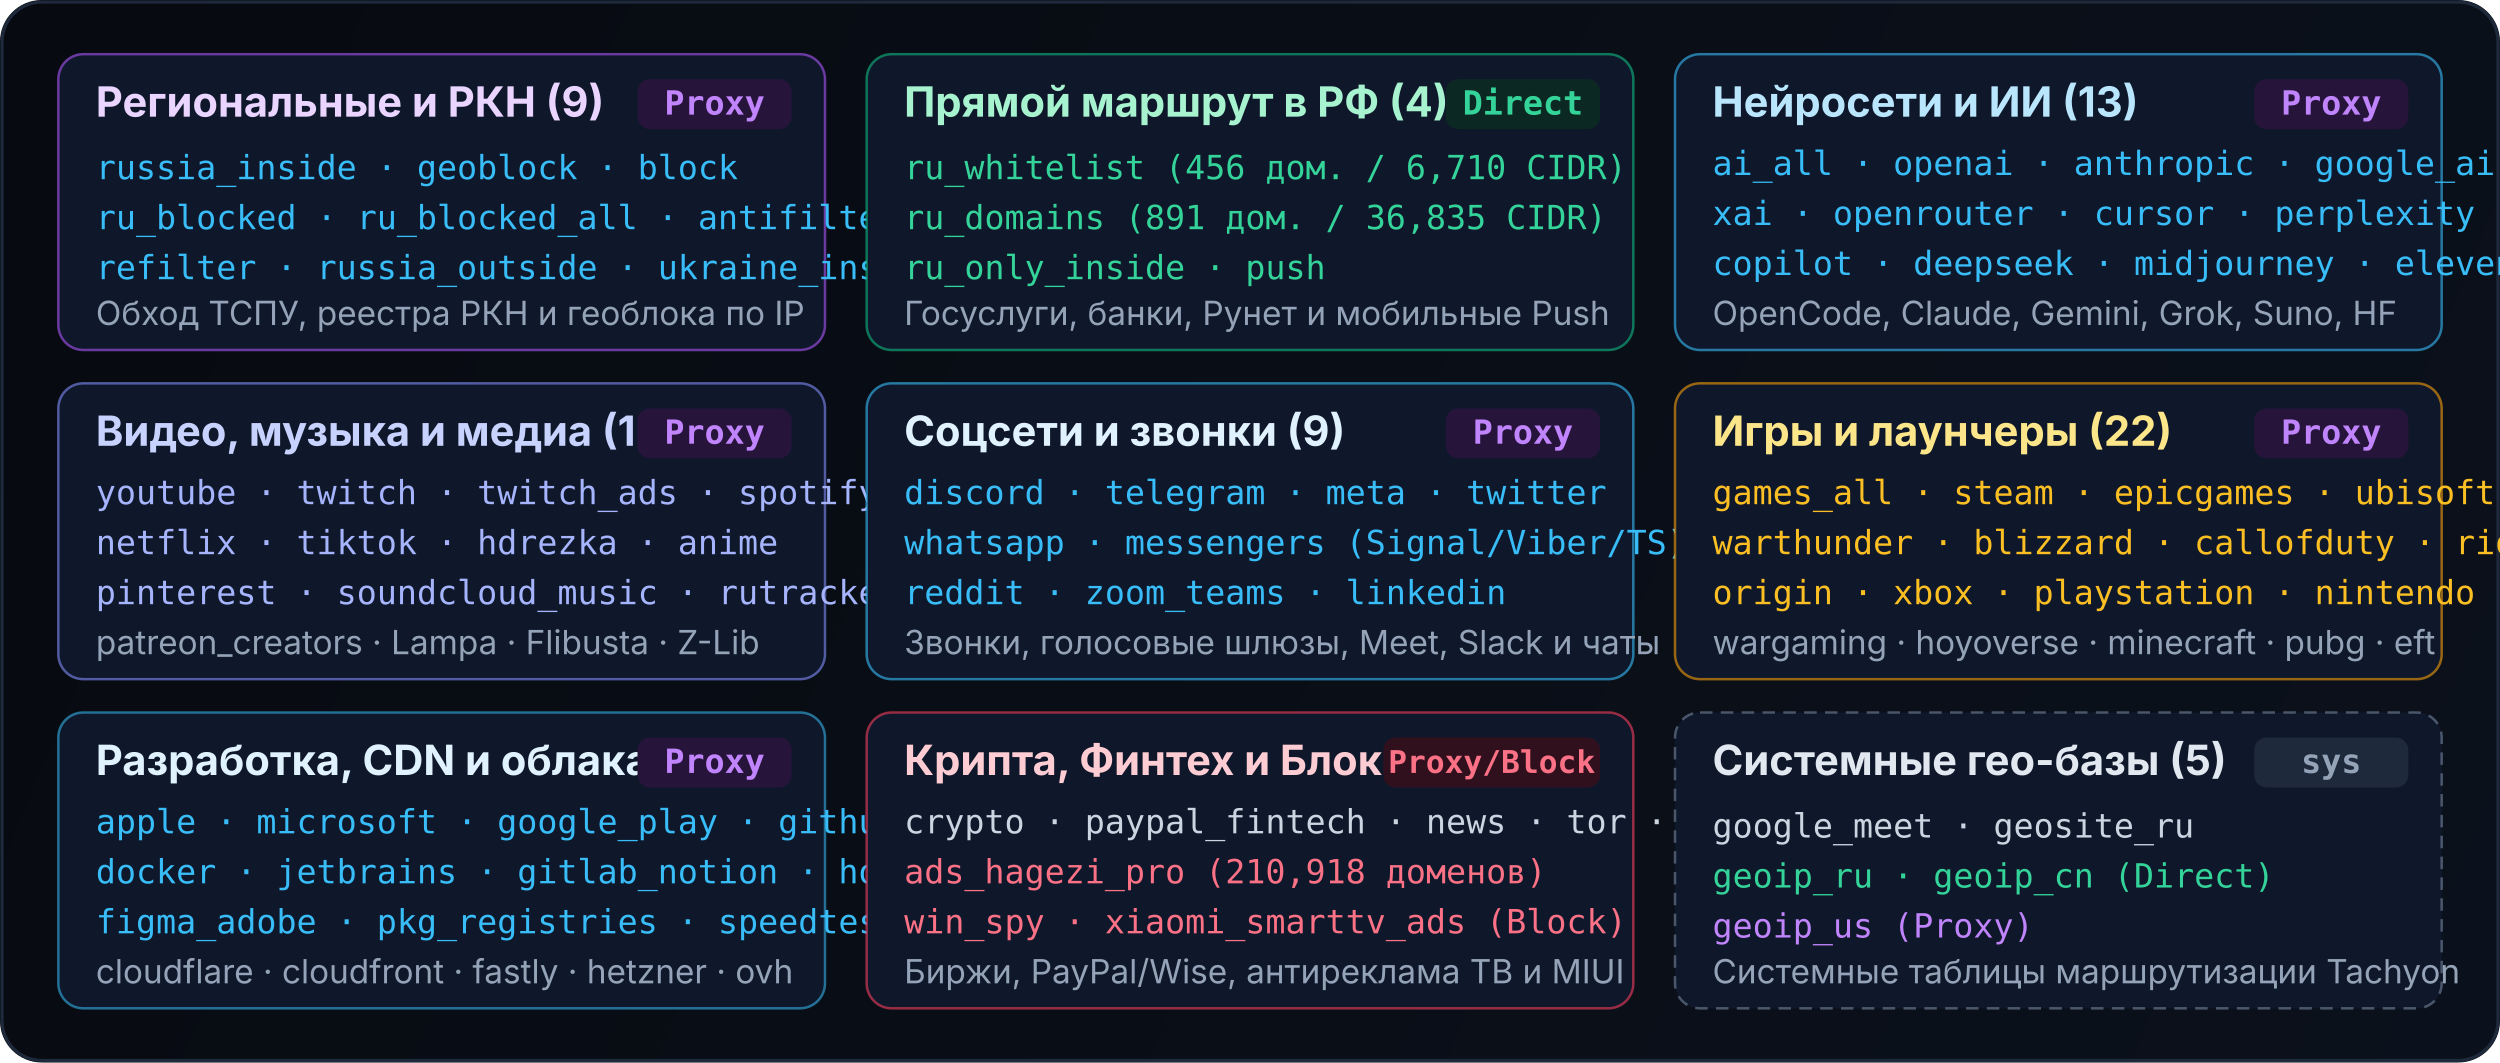
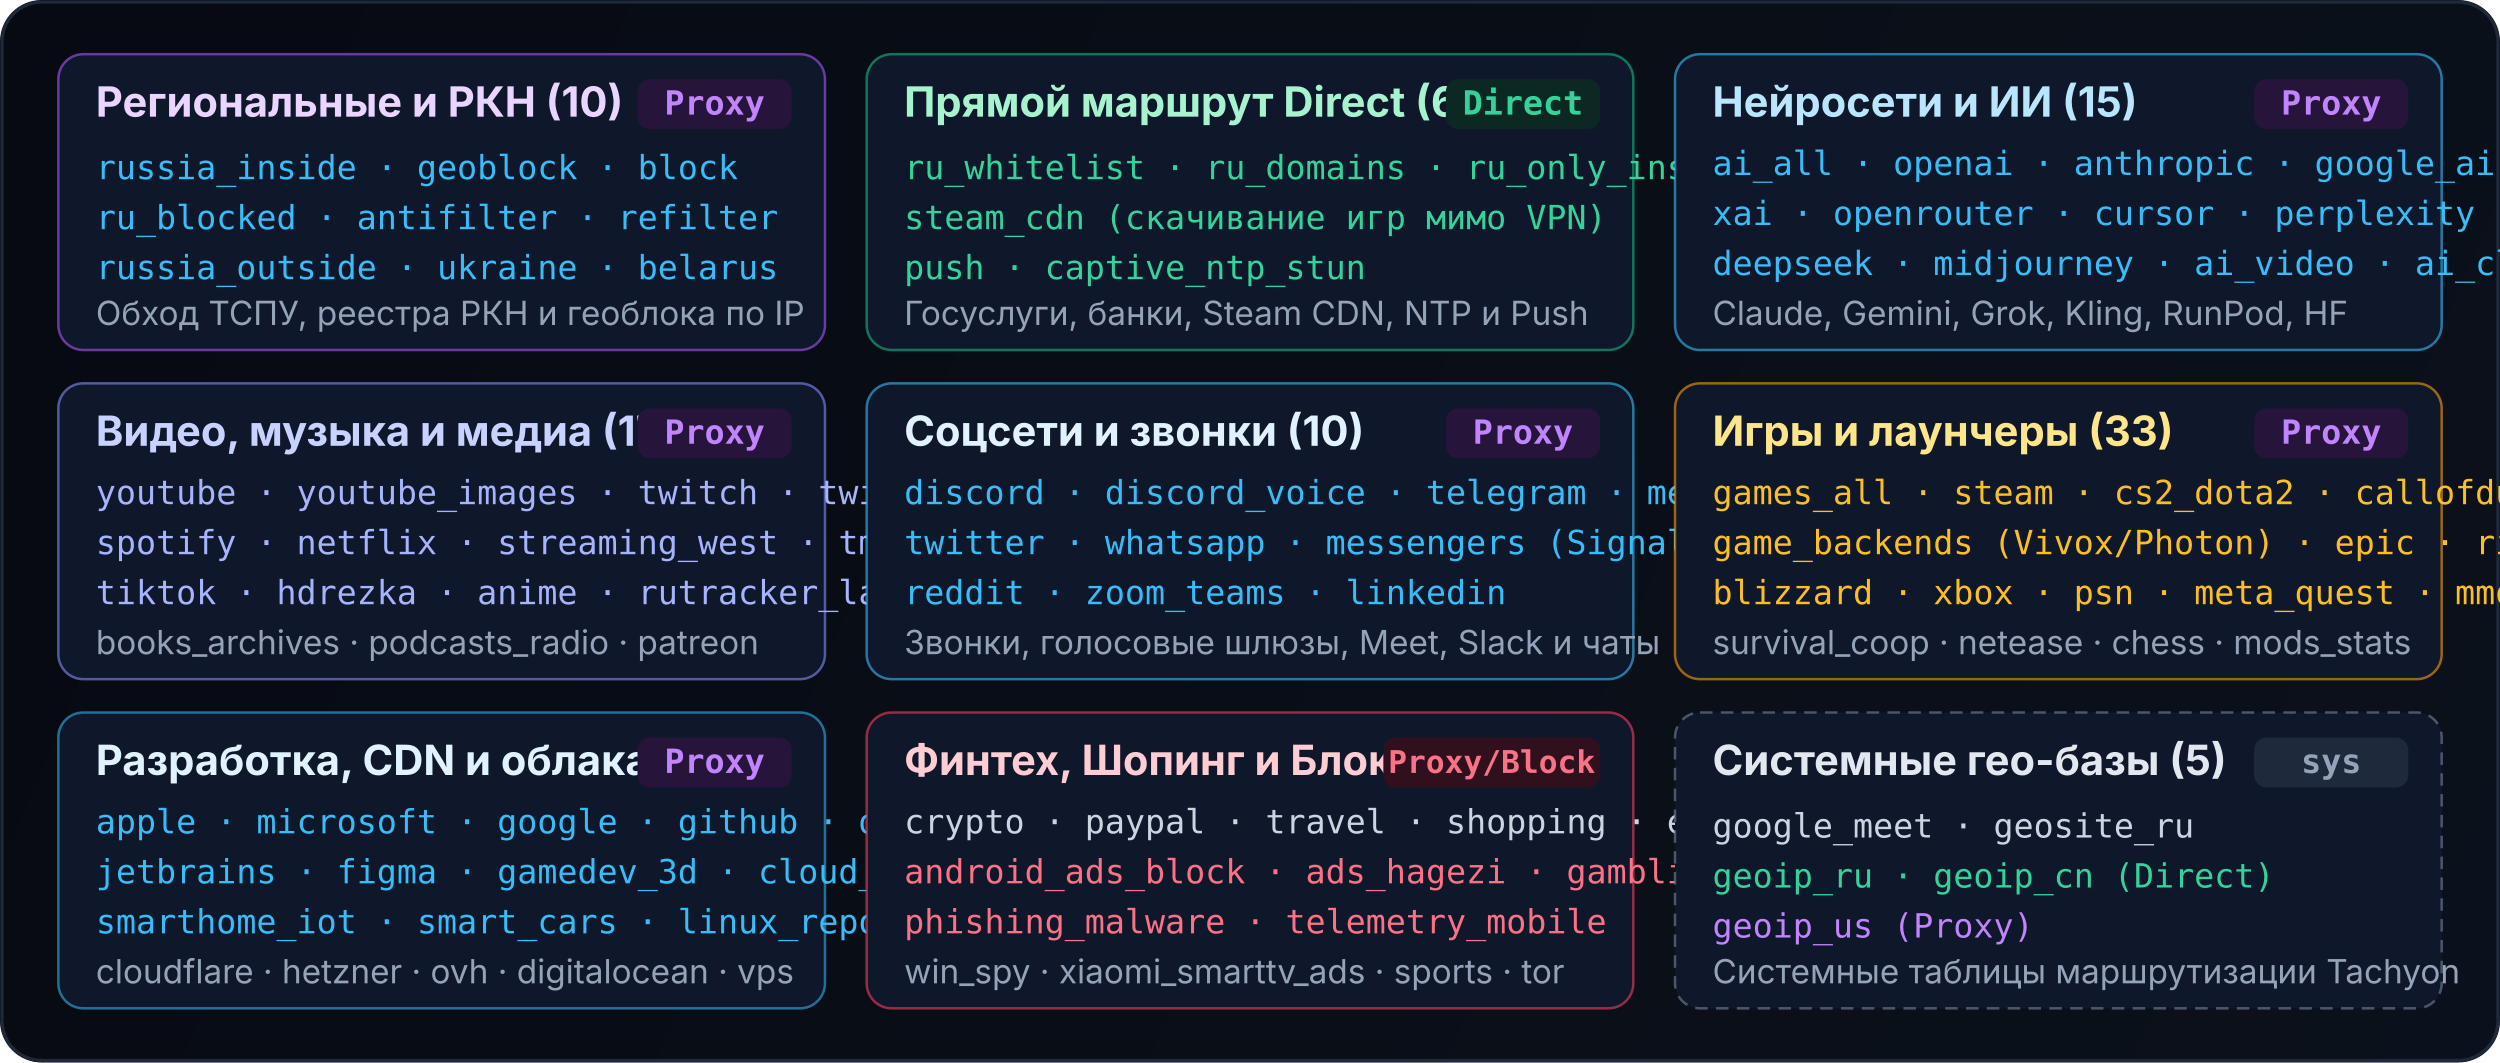
<svg xmlns="http://www.w3.org/2000/svg" width="1200" height="510" viewBox="0 0 1200 510" role="img" aria-labelledby="title desc">
  <defs>
    <linearGradient id="cat-bg" x1="0" y1="0" x2="1200" y2="510" gradientUnits="userSpaceOnUse">
      <stop offset="0%" stop-color="#070A10" />
      <stop offset="100%" stop-color="#0B111C" />
    </linearGradient>
  </defs>
  <rect width="1200" height="510" rx="20" fill="url(#cat-bg)" />
  <rect x="1" y="1" width="1198" height="508" rx="19" fill="none" stroke="#1E293B" stroke-width="1.5" />
  <g transform="translate(28, 26)">
    <rect x="0" y="0" width="368" height="142" rx="12" fill="#0F172A" stroke="#A855F7" stroke-width="1.2" stroke-opacity="0.6" />
-     <text x="18" y="30" fill="#E9D5FF" font-family="-apple-system, BlinkMacSystemFont, 'Segoe UI', sans-serif" font-size="20" font-weight="700">Региональные и РКН (9)</text>
+     <text x="18" y="30" fill="#E9D5FF" font-family="-apple-system, BlinkMacSystemFont, 'Segoe UI', sans-serif" font-size="20" font-weight="700">Региональные и РКН (10)</text>
    <rect x="278" y="12" width="74" height="24" rx="6" fill="#26143B" />
    <text x="315" y="29" text-anchor="middle" fill="#C084FC" font-family="ui-monospace, SFMono-Regular, Menlo, Consolas, monospace" font-size="16" font-weight="700">Proxy</text>
    <text x="18" y="60" fill="#38BDF8" font-family="ui-monospace, SFMono-Regular, Menlo, Consolas, monospace" font-size="16">russia_inside · geoblock · block</text>
-     <text x="18" y="84" fill="#38BDF8" font-family="ui-monospace, SFMono-Regular, Menlo, Consolas, monospace" font-size="16">ru_blocked · ru_blocked_all · antifilter</text>
-     <text x="18" y="108" fill="#38BDF8" font-family="ui-monospace, SFMono-Regular, Menlo, Consolas, monospace" font-size="16">refilter · russia_outside · ukraine_inside</text>
+     <text x="18" y="84" fill="#38BDF8" font-family="ui-monospace, SFMono-Regular, Menlo, Consolas, monospace" font-size="16">ru_blocked · antifilter · refilter</text>
+     <text x="18" y="108" fill="#38BDF8" font-family="ui-monospace, SFMono-Regular, Menlo, Consolas, monospace" font-size="16">russia_outside · ukraine · belarus</text>
    <text x="18" y="130" fill="#94A3B8" font-family="-apple-system, BlinkMacSystemFont, 'Segoe UI', sans-serif" font-size="16">Обход ТСПУ, реестра РКН и геоблока по IP</text>
  </g>
  <g transform="translate(416, 26)">
    <rect x="0" y="0" width="368" height="142" rx="12" fill="#0F172A" stroke="#10B981" stroke-width="1.2" stroke-opacity="0.6" />
-     <text x="18" y="30" fill="#A7F3D0" font-family="-apple-system, BlinkMacSystemFont, 'Segoe UI', sans-serif" font-size="20" font-weight="700">Прямой маршрут в РФ (4)</text>
+     <text x="18" y="30" fill="#A7F3D0" font-family="-apple-system, BlinkMacSystemFont, 'Segoe UI', sans-serif" font-size="20" font-weight="700">Прямой маршрут Direct (6)</text>
    <rect x="278" y="12" width="74" height="24" rx="6" fill="#0B2922" />
    <text x="315" y="29" text-anchor="middle" fill="#34D399" font-family="ui-monospace, SFMono-Regular, Menlo, Consolas, monospace" font-size="16" font-weight="700">Direct</text>
-     <text x="18" y="60" fill="#34D399" font-family="ui-monospace, SFMono-Regular, Menlo, Consolas, monospace" font-size="16">ru_whitelist (456 дом. / 6,710 CIDR)</text>
-     <text x="18" y="84" fill="#34D399" font-family="ui-monospace, SFMono-Regular, Menlo, Consolas, monospace" font-size="16">ru_domains (891 дом. / 36,835 CIDR)</text>
-     <text x="18" y="108" fill="#34D399" font-family="ui-monospace, SFMono-Regular, Menlo, Consolas, monospace" font-size="16">ru_only_inside · push</text>
-     <text x="18" y="130" fill="#94A3B8" font-family="-apple-system, BlinkMacSystemFont, 'Segoe UI', sans-serif" font-size="16">Госуслуги, банки, Рунет и мобильные Push</text>
+     <text x="18" y="60" fill="#34D399" font-family="ui-monospace, SFMono-Regular, Menlo, Consolas, monospace" font-size="16">ru_whitelist · ru_domains · ru_only_inside</text>
+     <text x="18" y="84" fill="#34D399" font-family="ui-monospace, SFMono-Regular, Menlo, Consolas, monospace" font-size="16">steam_cdn (скачивание игр мимо VPN)</text>
+     <text x="18" y="108" fill="#34D399" font-family="ui-monospace, SFMono-Regular, Menlo, Consolas, monospace" font-size="16">push · captive_ntp_stun</text>
+     <text x="18" y="130" fill="#94A3B8" font-family="-apple-system, BlinkMacSystemFont, 'Segoe UI', sans-serif" font-size="16">Госуслуги, банки, Steam CDN, NTP и Push</text>
  </g>
  <g transform="translate(804, 26)">
    <rect x="0" y="0" width="368" height="142" rx="12" fill="#0F172A" stroke="#38BDF8" stroke-width="1.2" stroke-opacity="0.6" />
-     <text x="18" y="30" fill="#BAE6FD" font-family="-apple-system, BlinkMacSystemFont, 'Segoe UI', sans-serif" font-size="20" font-weight="700">Нейросети и ИИ (13)</text>
+     <text x="18" y="30" fill="#BAE6FD" font-family="-apple-system, BlinkMacSystemFont, 'Segoe UI', sans-serif" font-size="20" font-weight="700">Нейросети и ИИ (15)</text>
    <rect x="278" y="12" width="74" height="24" rx="6" fill="#26143B" />
    <text x="315" y="29" text-anchor="middle" fill="#C084FC" font-family="ui-monospace, SFMono-Regular, Menlo, Consolas, monospace" font-size="16" font-weight="700">Proxy</text>
    <text x="18" y="58" fill="#38BDF8" font-family="ui-monospace, SFMono-Regular, Menlo, Consolas, monospace" font-size="16">ai_all · openai · anthropic · google_ai</text>
    <text x="18" y="82" fill="#38BDF8" font-family="ui-monospace, SFMono-Regular, Menlo, Consolas, monospace" font-size="16">xai · openrouter · cursor · perplexity</text>
-     <text x="18" y="106" fill="#38BDF8" font-family="ui-monospace, SFMono-Regular, Menlo, Consolas, monospace" font-size="16">copilot · deepseek · midjourney · elevenlabs</text>
-     <text x="18" y="130" fill="#94A3B8" font-family="-apple-system, BlinkMacSystemFont, 'Segoe UI', sans-serif" font-size="16">OpenCode, Claude, Gemini, Grok, Suno, HF</text>
+     <text x="18" y="106" fill="#38BDF8" font-family="ui-monospace, SFMono-Regular, Menlo, Consolas, monospace" font-size="16">deepseek · midjourney · ai_video · ai_cloud_gpu</text>
+     <text x="18" y="130" fill="#94A3B8" font-family="-apple-system, BlinkMacSystemFont, 'Segoe UI', sans-serif" font-size="16">Claude, Gemini, Grok, Kling, RunPod, HF</text>
  </g>
  <g transform="translate(28, 184)">
    <rect x="0" y="0" width="368" height="142" rx="12" fill="#0F172A" stroke="#818CF8" stroke-width="1.2" stroke-opacity="0.6" />
-     <text x="18" y="30" fill="#C7D2FE" font-family="-apple-system, BlinkMacSystemFont, 'Segoe UI', sans-serif" font-size="20" font-weight="700">Видео, музыка и медиа (12)</text>
+     <text x="18" y="30" fill="#C7D2FE" font-family="-apple-system, BlinkMacSystemFont, 'Segoe UI', sans-serif" font-size="20" font-weight="700">Видео, музыка и медиа (17)</text>
    <rect x="278" y="12" width="74" height="24" rx="6" fill="#26143B" />
    <text x="315" y="29" text-anchor="middle" fill="#C084FC" font-family="ui-monospace, SFMono-Regular, Menlo, Consolas, monospace" font-size="16" font-weight="700">Proxy</text>
-     <text x="18" y="58" fill="#A5B4FC" font-family="ui-monospace, SFMono-Regular, Menlo, Consolas, monospace" font-size="16">youtube · twitch · twitch_ads · spotify</text>
-     <text x="18" y="82" fill="#A5B4FC" font-family="ui-monospace, SFMono-Regular, Menlo, Consolas, monospace" font-size="16">netflix · tiktok · hdrezka · anime</text>
-     <text x="18" y="106" fill="#A5B4FC" font-family="ui-monospace, SFMono-Regular, Menlo, Consolas, monospace" font-size="16">pinterest · soundcloud_music · rutracker_lampa</text>
-     <text x="18" y="130" fill="#94A3B8" font-family="-apple-system, BlinkMacSystemFont, 'Segoe UI', sans-serif" font-size="16">patreon_creators · Lampa · Flibusta · Z-Lib</text>
+     <text x="18" y="58" fill="#A5B4FC" font-family="ui-monospace, SFMono-Regular, Menlo, Consolas, monospace" font-size="16">youtube · youtube_images · twitch · twitch_ads</text>
+     <text x="18" y="82" fill="#A5B4FC" font-family="ui-monospace, SFMono-Regular, Menlo, Consolas, monospace" font-size="16">spotify · netflix · streaming_west · tmdb</text>
+     <text x="18" y="106" fill="#A5B4FC" font-family="ui-monospace, SFMono-Regular, Menlo, Consolas, monospace" font-size="16">tiktok · hdrezka · anime · rutracker_lampa</text>
+     <text x="18" y="130" fill="#94A3B8" font-family="-apple-system, BlinkMacSystemFont, 'Segoe UI', sans-serif" font-size="16">books_archives · podcasts_radio · patreon</text>
  </g>
  <g transform="translate(416, 184)">
    <rect x="0" y="0" width="368" height="142" rx="12" fill="#0F172A" stroke="#38BDF8" stroke-width="1.2" stroke-opacity="0.6" />
-     <text x="18" y="30" fill="#E0F2FE" font-family="-apple-system, BlinkMacSystemFont, 'Segoe UI', sans-serif" font-size="20" font-weight="700">Соцсети и звонки (9)</text>
+     <text x="18" y="30" fill="#E0F2FE" font-family="-apple-system, BlinkMacSystemFont, 'Segoe UI', sans-serif" font-size="20" font-weight="700">Соцсети и звонки (10)</text>
    <rect x="278" y="12" width="74" height="24" rx="6" fill="#26143B" />
    <text x="315" y="29" text-anchor="middle" fill="#C084FC" font-family="ui-monospace, SFMono-Regular, Menlo, Consolas, monospace" font-size="16" font-weight="700">Proxy</text>
-     <text x="18" y="58" fill="#38BDF8" font-family="ui-monospace, SFMono-Regular, Menlo, Consolas, monospace" font-size="16">discord · telegram · meta · twitter</text>
-     <text x="18" y="82" fill="#38BDF8" font-family="ui-monospace, SFMono-Regular, Menlo, Consolas, monospace" font-size="16">whatsapp · messengers (Signal/Viber/TS)</text>
+     <text x="18" y="58" fill="#38BDF8" font-family="ui-monospace, SFMono-Regular, Menlo, Consolas, monospace" font-size="16">discord · discord_voice · telegram · meta</text>
+     <text x="18" y="82" fill="#38BDF8" font-family="ui-monospace, SFMono-Regular, Menlo, Consolas, monospace" font-size="16">twitter · whatsapp · messengers (Signal/TS)</text>
    <text x="18" y="106" fill="#38BDF8" font-family="ui-monospace, SFMono-Regular, Menlo, Consolas, monospace" font-size="16">reddit · zoom_teams · linkedin</text>
    <text x="18" y="130" fill="#94A3B8" font-family="-apple-system, BlinkMacSystemFont, 'Segoe UI', sans-serif" font-size="16">Звонки, голосовые шлюзы, Meet, Slack и чаты</text>
  </g>
  <g transform="translate(804, 184)">
    <rect x="0" y="0" width="368" height="142" rx="12" fill="#0F172A" stroke="#F59E0B" stroke-width="1.2" stroke-opacity="0.6" />
-     <text x="18" y="30" fill="#FDE68A" font-family="-apple-system, BlinkMacSystemFont, 'Segoe UI', sans-serif" font-size="20" font-weight="700">Игры и лаунчеры (22)</text>
+     <text x="18" y="30" fill="#FDE68A" font-family="-apple-system, BlinkMacSystemFont, 'Segoe UI', sans-serif" font-size="20" font-weight="700">Игры и лаунчеры (33)</text>
    <rect x="278" y="12" width="74" height="24" rx="6" fill="#26143B" />
    <text x="315" y="29" text-anchor="middle" fill="#C084FC" font-family="ui-monospace, SFMono-Regular, Menlo, Consolas, monospace" font-size="16" font-weight="700">Proxy</text>
-     <text x="18" y="58" fill="#FBBF24" font-family="ui-monospace, SFMono-Regular, Menlo, Consolas, monospace" font-size="16">games_all · steam · epicgames · ubisoft</text>
-     <text x="18" y="82" fill="#FBBF24" font-family="ui-monospace, SFMono-Regular, Menlo, Consolas, monospace" font-size="16">warthunder · blizzard · callofduty · riot</text>
-     <text x="18" y="106" fill="#FBBF24" font-family="ui-monospace, SFMono-Regular, Menlo, Consolas, monospace" font-size="16">origin · xbox · playstation · nintendo · gog</text>
-     <text x="18" y="130" fill="#94A3B8" font-family="-apple-system, BlinkMacSystemFont, 'Segoe UI', sans-serif" font-size="16">wargaming · hoyoverse · minecraft · pubg · eft</text>
+     <text x="18" y="58" fill="#FBBF24" font-family="ui-monospace, SFMono-Regular, Menlo, Consolas, monospace" font-size="16">games_all · steam · cs2_dota2 · callofduty</text>
+     <text x="18" y="82" fill="#FBBF24" font-family="ui-monospace, SFMono-Regular, Menlo, Consolas, monospace" font-size="16">game_backends (Vivox/Photon) · epic · riot</text>
+     <text x="18" y="106" fill="#FBBF24" font-family="ui-monospace, SFMono-Regular, Menlo, Consolas, monospace" font-size="16">blizzard · xbox · psn · meta_quest · mmorpg</text>
+     <text x="18" y="130" fill="#94A3B8" font-family="-apple-system, BlinkMacSystemFont, 'Segoe UI', sans-serif" font-size="16">survival_coop · netease · chess · mods_stats</text>
  </g>
  <g transform="translate(28, 342)">
    <rect x="0" y="0" width="368" height="142" rx="12" fill="#0F172A" stroke="#38BDF8" stroke-width="1.2" stroke-opacity="0.55" />
-     <text x="18" y="30" fill="#E0F2FE" font-family="-apple-system, BlinkMacSystemFont, 'Segoe UI', sans-serif" font-size="20" font-weight="700">Разработка, CDN и облака (17)</text>
+     <text x="18" y="30" fill="#E0F2FE" font-family="-apple-system, BlinkMacSystemFont, 'Segoe UI', sans-serif" font-size="20" font-weight="700">Разработка, CDN и облака (29)</text>
    <rect x="278" y="12" width="74" height="24" rx="6" fill="#26143B" />
    <text x="315" y="29" text-anchor="middle" fill="#C084FC" font-family="ui-monospace, SFMono-Regular, Menlo, Consolas, monospace" font-size="16" font-weight="700">Proxy</text>
-     <text x="18" y="58" fill="#38BDF8" font-family="ui-monospace, SFMono-Regular, Menlo, Consolas, monospace" font-size="16">apple · microsoft · google_play · github</text>
-     <text x="18" y="82" fill="#38BDF8" font-family="ui-monospace, SFMono-Regular, Menlo, Consolas, monospace" font-size="16">docker · jetbrains · gitlab_notion · hodca</text>
-     <text x="18" y="106" fill="#38BDF8" font-family="ui-monospace, SFMono-Regular, Menlo, Consolas, monospace" font-size="16">figma_adobe · pkg_registries · speedtest</text>
-     <text x="18" y="130" fill="#94A3B8" font-family="-apple-system, BlinkMacSystemFont, 'Segoe UI', sans-serif" font-size="16">cloudflare · cloudfront · fastly · hetzner · ovh</text>
+     <text x="18" y="58" fill="#38BDF8" font-family="ui-monospace, SFMono-Regular, Menlo, Consolas, monospace" font-size="16">apple · microsoft · google · github · docker</text>
+     <text x="18" y="82" fill="#38BDF8" font-family="ui-monospace, SFMono-Regular, Menlo, Consolas, monospace" font-size="16">jetbrains · figma · gamedev_3d · cloud_storage</text>
+     <text x="18" y="106" fill="#38BDF8" font-family="ui-monospace, SFMono-Regular, Menlo, Consolas, monospace" font-size="16">smarthome_iot · smart_cars · linux_repos · doh</text>
+     <text x="18" y="130" fill="#94A3B8" font-family="-apple-system, BlinkMacSystemFont, 'Segoe UI', sans-serif" font-size="16">cloudflare · hetzner · ovh · digitalocean · vps</text>
  </g>
  <g transform="translate(416, 342)">
    <rect x="0" y="0" width="368" height="142" rx="12" fill="#0F172A" stroke="#F43F5E" stroke-width="1.2" stroke-opacity="0.6" />
-     <text x="18" y="30" fill="#FECDD3" font-family="-apple-system, BlinkMacSystemFont, 'Segoe UI', sans-serif" font-size="20" font-weight="700">Крипта, Финтех и Блок (9)</text>
+     <text x="18" y="30" fill="#FECDD3" font-family="-apple-system, BlinkMacSystemFont, 'Segoe UI', sans-serif" font-size="20" font-weight="700">Финтех, Шопинг и Блок (18)</text>
    <rect x="248" y="12" width="104" height="24" rx="6" fill="#31101E" />
    <text x="300" y="29" text-anchor="middle" fill="#FB7185" font-family="ui-monospace, SFMono-Regular, Menlo, Consolas, monospace" font-size="15" font-weight="700">Proxy/Block</text>
-     <text x="18" y="58" fill="#CBD5E1" font-family="ui-monospace, SFMono-Regular, Menlo, Consolas, monospace" font-size="16">crypto · paypal_fintech · news · tor · porn</text>
-     <text x="18" y="82" fill="#FB7185" font-family="ui-monospace, SFMono-Regular, Menlo, Consolas, monospace" font-size="16">ads_hagezi_pro (210,918 доменов)</text>
-     <text x="18" y="106" fill="#FB7185" font-family="ui-monospace, SFMono-Regular, Menlo, Consolas, monospace" font-size="16">win_spy · xiaomi_smarttv_ads (Block)</text>
-     <text x="18" y="130" fill="#94A3B8" font-family="-apple-system, BlinkMacSystemFont, 'Segoe UI', sans-serif" font-size="16">Биржи, PayPal/Wise, антиреклама ТВ и MIUI</text>
+     <text x="18" y="58" fill="#CBD5E1" font-family="ui-monospace, SFMono-Regular, Menlo, Consolas, monospace" font-size="16">crypto · paypal · travel · shopping · edtech</text>
+     <text x="18" y="82" fill="#FB7185" font-family="ui-monospace, SFMono-Regular, Menlo, Consolas, monospace" font-size="16">android_ads_block · ads_hagezi · gambling</text>
+     <text x="18" y="106" fill="#FB7185" font-family="ui-monospace, SFMono-Regular, Menlo, Consolas, monospace" font-size="16">phishing_malware · telemetry_mobile</text>
+     <text x="18" y="130" fill="#94A3B8" font-family="-apple-system, BlinkMacSystemFont, 'Segoe UI', sans-serif" font-size="16">win_spy · xiaomi_smarttv_ads · sports · tor</text>
  </g>
  <g transform="translate(804, 342)">
    <rect x="0" y="0" width="368" height="142" rx="12" fill="#0F172A" stroke="#64748B" stroke-width="1.2" stroke-dasharray="6 4" stroke-opacity="0.7" />
    <text x="18" y="30" fill="#E2E8F0" font-family="-apple-system, BlinkMacSystemFont, 'Segoe UI', sans-serif" font-size="20" font-weight="700">Системные гео-базы (5)</text>
    <rect x="278" y="12" width="74" height="24" rx="6" fill="#1E293B" />
    <text x="315" y="29" text-anchor="middle" fill="#94A3B8" font-family="ui-monospace, SFMono-Regular, Menlo, Consolas, monospace" font-size="16" font-weight="700">sys</text>
    <text x="18" y="60" fill="#CBD5E1" font-family="ui-monospace, SFMono-Regular, Menlo, Consolas, monospace" font-size="16">google_meet · geosite_ru</text>
    <text x="18" y="84" fill="#34D399" font-family="ui-monospace, SFMono-Regular, Menlo, Consolas, monospace" font-size="16">geoip_ru · geoip_cn (Direct)</text>
    <text x="18" y="108" fill="#C084FC" font-family="ui-monospace, SFMono-Regular, Menlo, Consolas, monospace" font-size="16">geoip_us (Proxy)</text>
    <text x="18" y="130" fill="#94A3B8" font-family="-apple-system, BlinkMacSystemFont, 'Segoe UI', sans-serif" font-size="16">Системные таблицы маршрутизации Tachyon</text>
  </g>
</svg>
